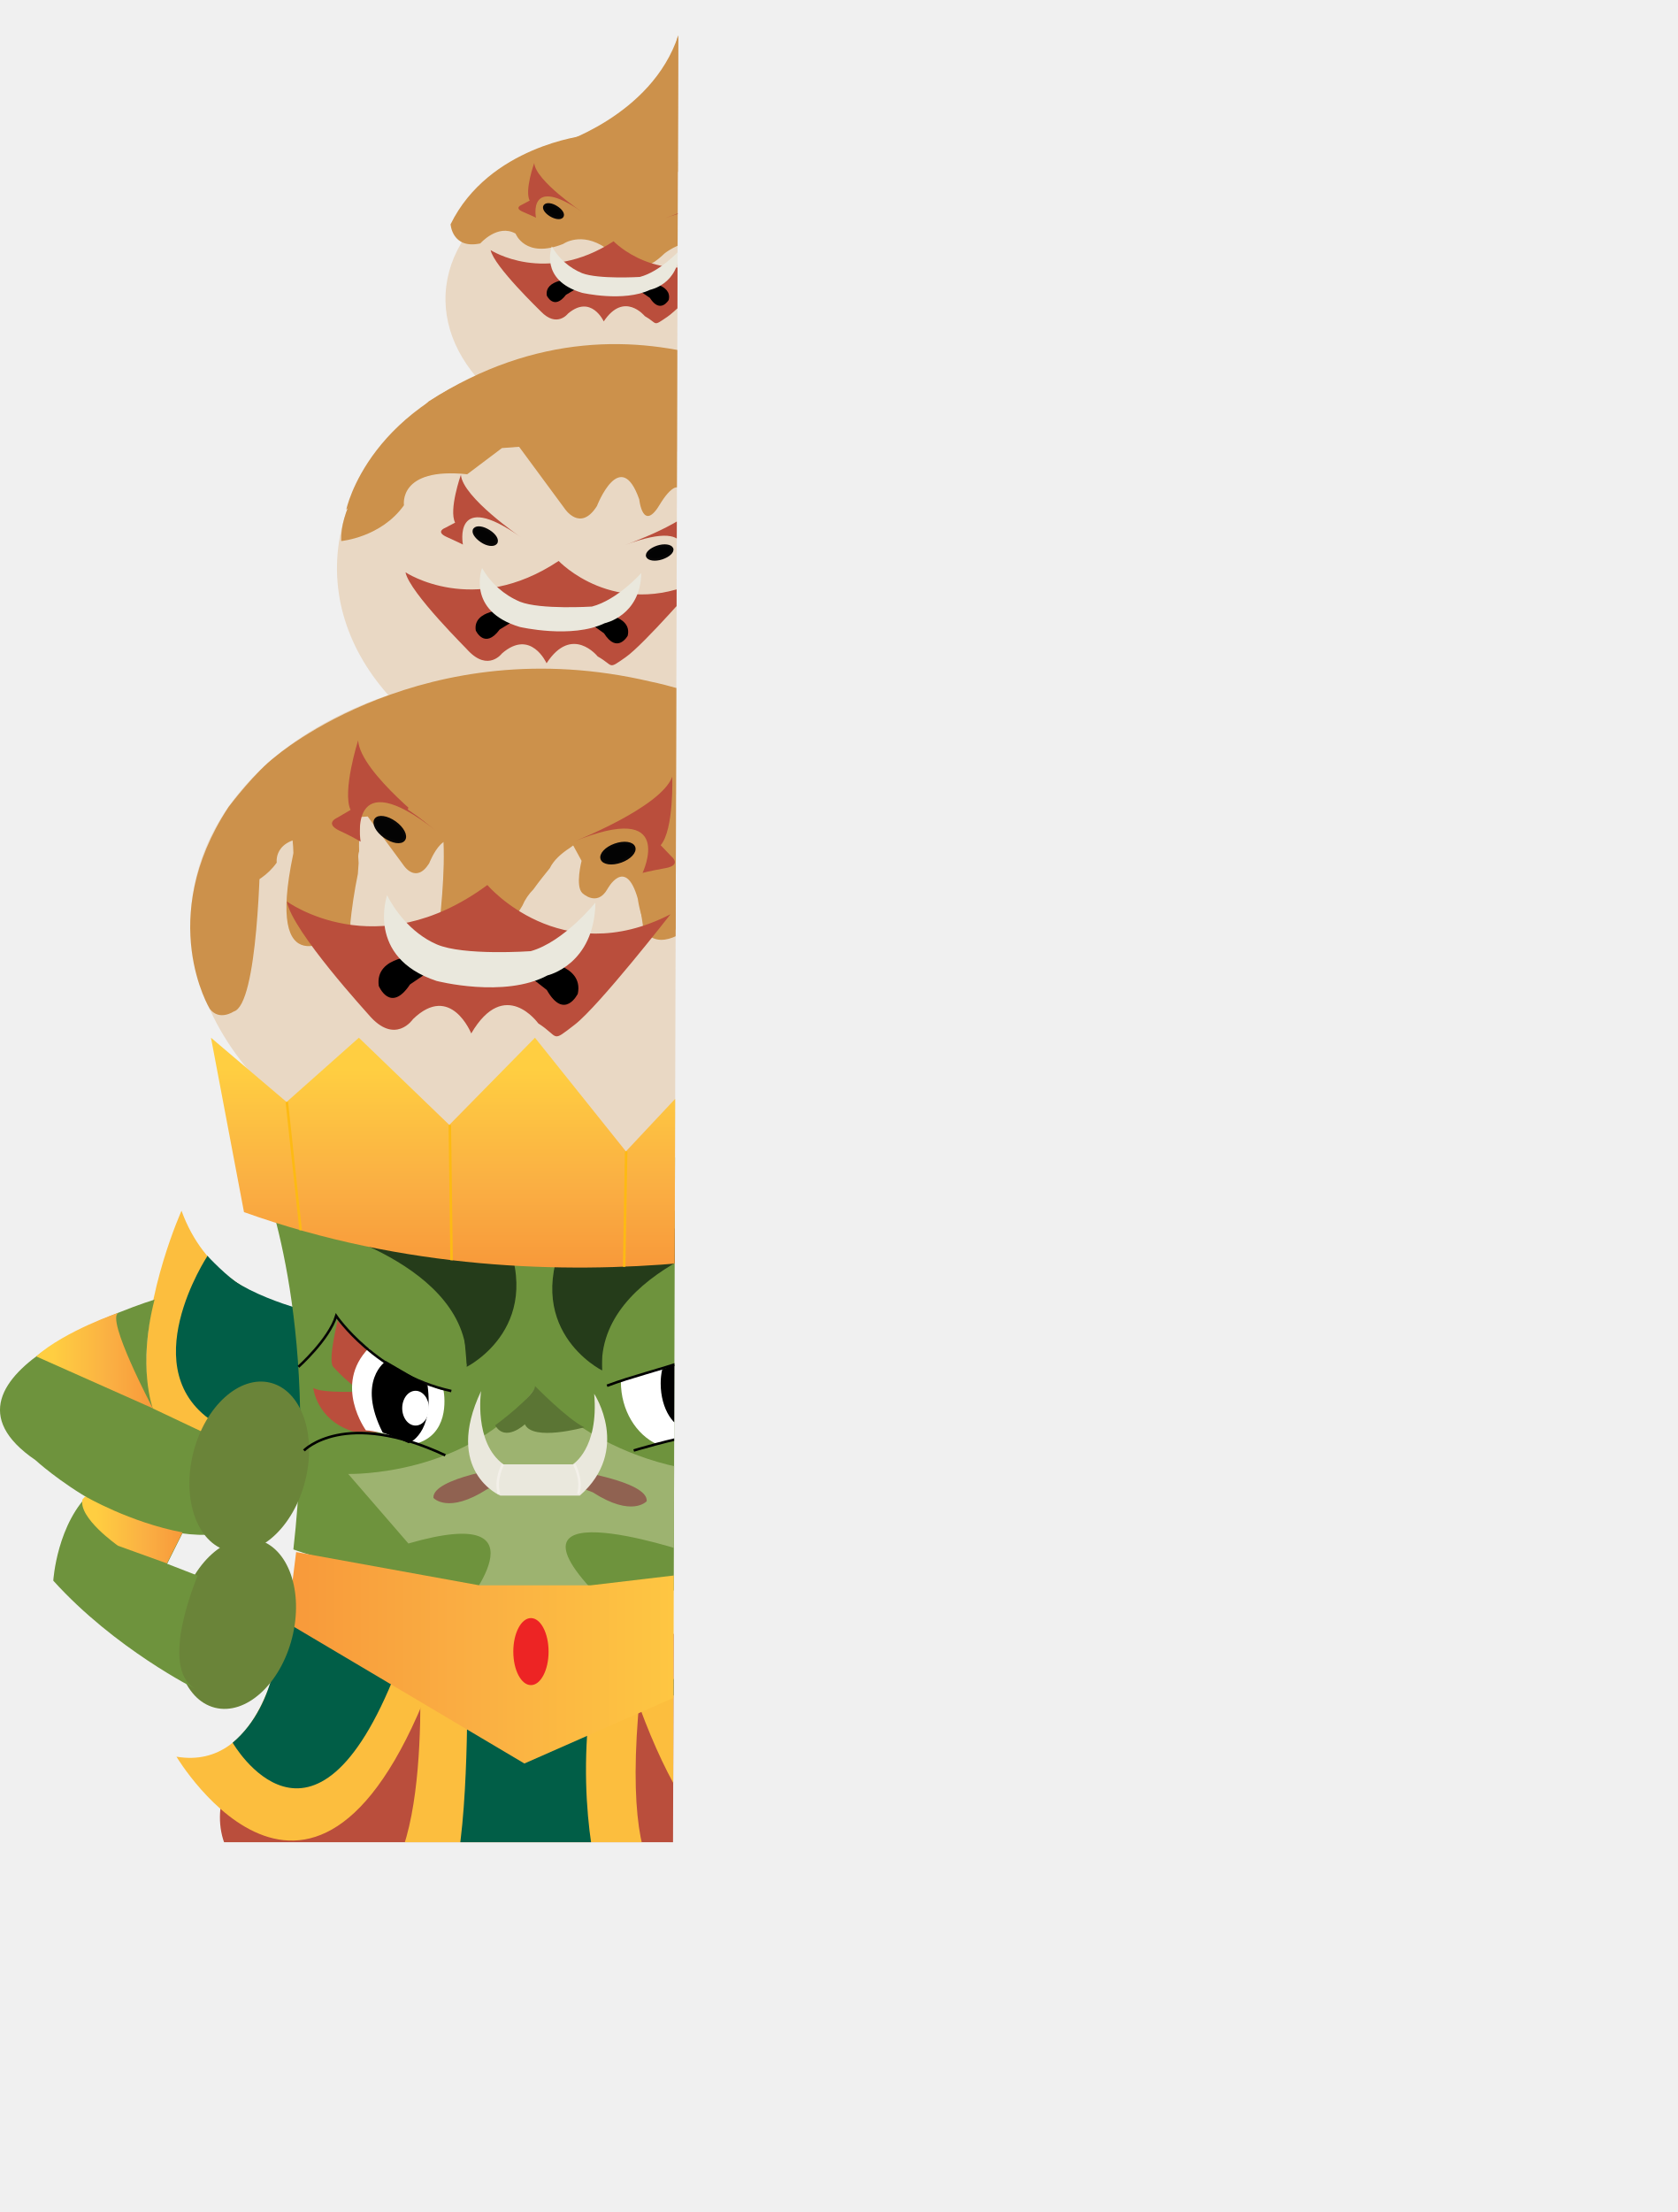
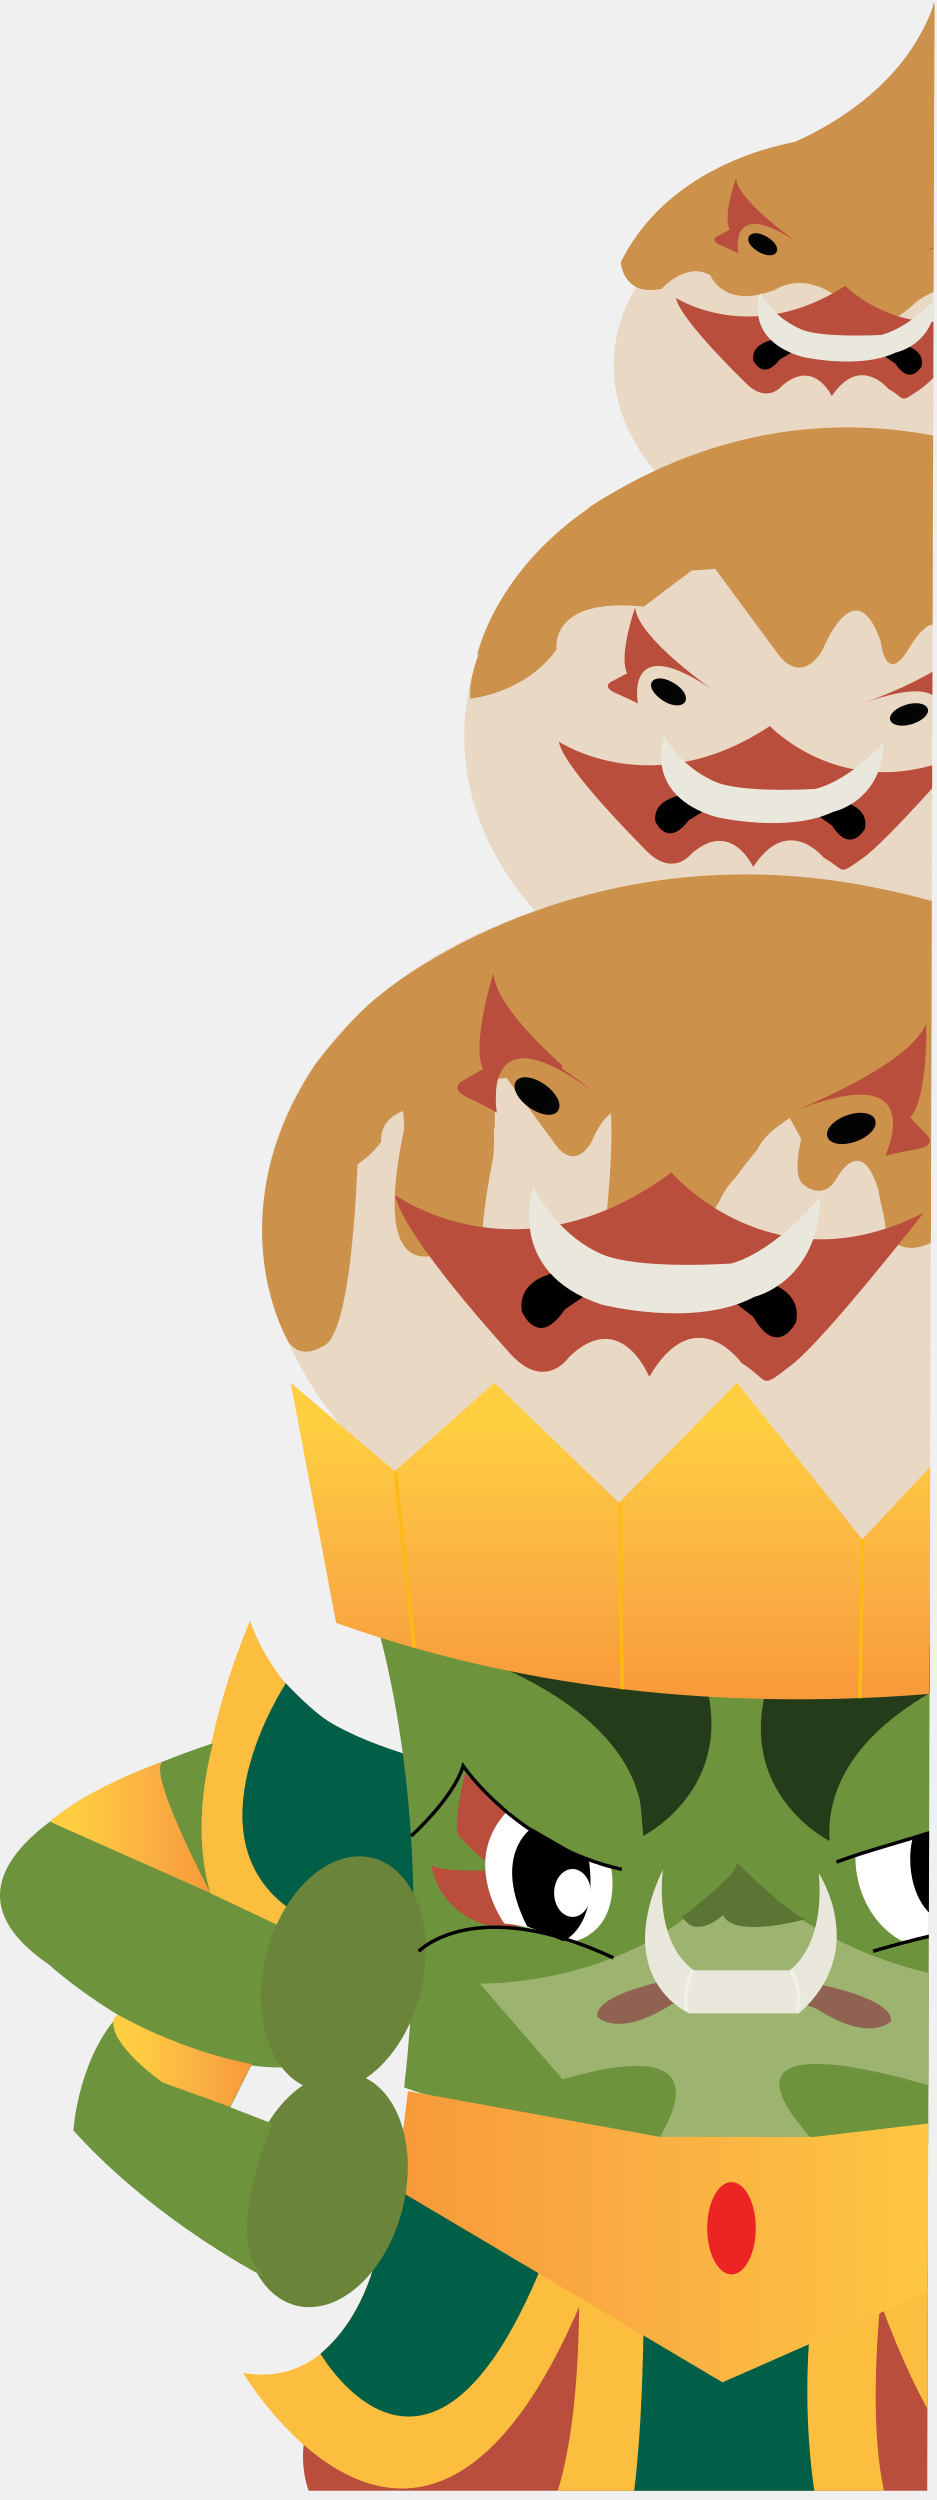
- <svg xmlns="http://www.w3.org/2000/svg" xmlns:xlink="http://www.w3.org/1999/xlink" id="Layer_1" data-name="Layer 1" viewBox="0 0 666.04 877.78">
+ <svg xmlns="http://www.w3.org/2000/svg" xmlns:xlink="http://www.w3.org/1999/xlink" id="Layer_1" data-name="Layer 1" viewBox="0 0 269.73 720.29">
  <defs>
-     <style>.cls-1,.cls-24,.cls-25,.cls-32,.cls-33{fill:none;}.cls-2{clip-path:url(#clip-path);}.cls-3{clip-path:url(#clip-path-2);}.cls-4{fill:#8fa93f;}.cls-5{fill:#61514c;}.cls-6{fill:#503027;}.cls-7{fill:#fcbe3e;}.cls-8{fill:#015e47;}.cls-9{fill:#6e933d;}.cls-10{fill:#ba4e3c;}.cls-11{fill:#a14033;opacity:0.56;}.cls-11,.cls-26{isolation:isolate;}.cls-12{fill:#6c8c3b;}.cls-13{fill:#e9d8c4;}.cls-14{fill:#cc914b;}.cls-15{fill:#030303;stroke:#070606;}.cls-15,.cls-24,.cls-25,.cls-32,.cls-33{stroke-miterlimit:10;}.cls-16{fill:#eae8dd;}.cls-17{fill:#253c1a;}.cls-18{fill:url(#linear-gradient);}.cls-19{fill:#9db370;}.cls-20{fill:url(#linear-gradient-2);}.cls-21{fill:#ed2424;}.cls-22{fill:#6a8439;}.cls-23{fill:#906251;}.cls-24{stroke:#f3f0e9;}.cls-25{stroke:#fdba13;}.cls-26{fill:#5a6b30;opacity:0.31;}.cls-27{fill:url(#linear-gradient-3);}.cls-28{fill:url(#linear-gradient-4);}.cls-29{fill:url(#linear-gradient-5);}.cls-30{fill:url(#linear-gradient-6);}.cls-31{fill:#fff;}.cls-32{stroke:#000;}.cls-33{stroke:#060505;}.cls-34{fill:#5b7534;}</style>
-     <clipPath id="clip-path" transform="translate(-396.79 -146.75)">
-       <polygon class="cls-1" points="666.04 146.75 663.94 877.78 396.79 877.78 396.79 146.75 666.04 146.75" />
+     <style>.cls-1,.cls-20,.cls-21,.cls-25,.cls-26{fill:none;}.cls-2{clip-path:url(#clip-path);}.cls-3{clip-path:url(#clip-path-2);}.cls-4{fill:#fcbe3e;}.cls-5{fill:#015e47;}.cls-6{fill:#6e933d;}.cls-7{fill:#ba4e3c;}.cls-8{fill:#a14033;opacity:0.56;isolation:isolate;}.cls-9{fill:#e9d8c4;}.cls-10{fill:#cc914b;}.cls-11{fill:#030303;stroke:#070606;}.cls-11,.cls-20,.cls-21,.cls-25,.cls-26{stroke-miterlimit:10;}.cls-12{fill:#eae8dd;}.cls-13{fill:#253c1a;}.cls-14{fill:url(#linear-gradient);}.cls-15{fill:#9db370;}.cls-16{fill:url(#linear-gradient-2);}.cls-17{fill:#ed2424;}.cls-18{fill:#6a8439;}.cls-19{fill:#906251;}.cls-20{stroke:#f3f0e9;}.cls-21{stroke:#fdba13;}.cls-22{fill:url(#linear-gradient-3);}.cls-23{fill:url(#linear-gradient-4);}.cls-24{fill:#fff;}.cls-25{stroke:#000;}.cls-26{stroke:#060505;}.cls-27{fill:#5b7534;}</style>
+     <clipPath id="clip-path">
+       <polygon class="cls-1" points="269.25 -13.41 267.15 717.62 0 717.62 0 -13.41 269.25 -13.41" />
    </clipPath>
-     <clipPath id="clip-path-2" transform="translate(-396.79 -146.75)">
-       <polygon class="cls-1" points="329.44 988.65 663.62 988.65 666.04 146.75 329.44 146.75 329.44 988.65" />
+     <clipPath id="clip-path-2">
+       <polygon class="cls-1" points="-67.35 828.49 266.83 828.49 269.25 -13.41 -67.35 -13.41 -67.35 828.49" />
    </clipPath>
-     <linearGradient id="linear-gradient" x1="951.89" y1="508.55" x2="951.89" y2="599.76" gradientTransform="translate(-326.05 50)" gradientUnits="userSpaceOnUse">
+     <linearGradient id="linear-gradient" x1="951.89" y1="355.32" x2="951.89" y2="264.11" gradientTransform="matrix(1, 0, 0, -1, -722.84, 753.71)" gradientUnits="userSpaceOnUse">
      <stop offset="0.14" stop-color="#ffce41" />
      <stop offset="0.64" stop-color="#faaf43" />
      <stop offset="1" stop-color="#f8993a" />
    </linearGradient>
-     <linearGradient id="linear-gradient-2" x1="1045.89" y1="754.6" x2="836.89" y2="754.6" gradientTransform="translate(-722.84 -96.75)" xlink:href="#linear-gradient" />
-     <linearGradient id="linear-gradient-3" x1="737.24" y1="636.6" x2="783.54" y2="636.6" xlink:href="#linear-gradient" />
-     <linearGradient id="linear-gradient-4" x1="1121.19" y1="743.75" x2="1169.79" y2="743.75" xlink:href="#linear-gradient" />
-     <linearGradient id="linear-gradient-5" x1="755.45" y1="703.85" x2="795.25" y2="703.85" xlink:href="#linear-gradient" />
-     <linearGradient id="linear-gradient-6" x1="1123.73" y1="681.2" x2="1170.91" y2="681.2" xlink:href="#linear-gradient" />
+     <linearGradient id="linear-gradient-2" x1="1045.89" y1="109.27" x2="836.89" y2="109.27" xlink:href="#linear-gradient" />
+     <linearGradient id="linear-gradient-3" x1="737.24" y1="227.22" x2="783.54" y2="227.22" xlink:href="#linear-gradient" />
+     <linearGradient id="linear-gradient-4" x1="755.45" y1="160.02" x2="795.25" y2="160.02" xlink:href="#linear-gradient" />
  </defs>
  <g class="cls-2">
    <g class="cls-3">
-       <path class="cls-4" d="M564.94,889.05l-16.2,44.6s-14.2,8.1-27,0v-50Z" transform="translate(-396.79 -146.75)" />
-       <path class="cls-5" d="M521.64,934s-39.2,2-49.3-7.1,2.4,20.7,2.4,20.7h56.4Z" transform="translate(-396.79 -146.75)" />
-       <path class="cls-6" d="M519.64,943.45s-39.9,13.2-58.1-40.5c0,0-3.4,48.6,12.8,65.2h71.6s9.8-22.6,2.7-32.6Z" transform="translate(-396.79 -146.75)" />
-       <path class="cls-7" d="M548.64,934.35v6.4s-7.4,14.2-29.1,1.7l1.4-10.5,27.7,1.7" transform="translate(-396.79 -146.75)" />
-       <path class="cls-4" d="M654.54,889.05l16.2,44.6s14.2,8.1,27,0v-50Z" transform="translate(-396.79 -146.75)" />
-       <path class="cls-5" d="M697.74,934s39.2,2,49.3-7.1-2.4,20.7-2.4,20.7h-56.4Z" transform="translate(-396.79 -146.75)" />
-       <path class="cls-6" d="M699.84,943.45s39.9,13.2,58.1-40.5c0,0,3.4,48.6-12.8,65.2h-71.7s-9.8-22.6-2.7-32.6Z" transform="translate(-396.79 -146.75)" />
-       <path class="cls-7" d="M670.74,934.35v6.4s7.4,14.2,29.1,1.7l-1.4-10.5-27.7,1.7" transform="translate(-396.79 -146.75)" />
-       <path class="cls-7" d="M549.84,669s-63.3,7.2-81-41.8c0,0-58.1,129.3,62,109.1Z" transform="translate(-396.79 -146.75)" />
-       <path class="cls-7" d="M719,670.25s61.4,15.7,106.4-51.6c0,0,9.1,114.9-53.2,132.6l-75.4-22.2Z" transform="translate(-396.79 -146.75)" />
-       <path class="cls-8" d="M724.74,671.25s44.8,6,80.9-29.1c0,0,16.4,87.8-93.2,70.5Z" transform="translate(-396.79 -146.75)" />
-       <path class="cls-8" d="M519.44,667.15s-31.4-7.4-40.3-22c0,0-30.3,45.8,3.4,66.5h40.1Z" transform="translate(-396.79 -146.75)" />
-       <path class="cls-8" d="M479.14,645.15s7.9,8.5,13.4,11.7l-3.2,2-10.3-6.1v-7.6Z" transform="translate(-396.79 -146.75)" />
-       <path class="cls-9" d="M458.14,662.45s-96.7,30-47.3,63.7c0,0,37.6,34.6,75.4,29.1l2.9-34.6-31.7-15C457.44,705.55,451.24,689.15,458.14,662.45Z" transform="translate(-396.79 -146.75)" />
-       <path class="cls-10" d="M502.34,830.15s-46.3,45.8,8.6,71.5c0,0,32.2,23.9,77.9-2.2l31.7,2.6s41,28.7,95.9-.9c0,0,30.5-13.1,8.7-41.8l-37.9-63.1-149.8-7.4Z" transform="translate(-396.79 -146.75)" />
-       <path class="cls-11" d="M729.24,865.85s-202.6,42.9-242.5,14.5c0,0,19.3,39.3,84.7,31.2,0,0,52.4-7.6,76,1.1,0,0,37.4,11.4,78.7-18.2C726,894.45,739.54,883.15,729.24,865.85Z" transform="translate(-396.79 -146.75)" />
-       <path class="cls-7" d="M711.94,812.85s6.7,49.9,41,44.1c0,0-57.6,96.6-104.6-39.3l63.6-21.3Z" transform="translate(-396.79 -146.75)" />
-       <path class="cls-7" d="M507.84,799.75s-6.7,49.9-41,44.1c0,0,57.6,96.6,104.6-39.3l-63.6-21.3Z" transform="translate(-396.79 -146.75)" />
-       <path class="cls-8" d="M507.44,794s.3,28.6-18.3,44.3c0,0,32,55.8,65-28.5l-46.3-23.9Z" transform="translate(-396.79 -146.75)" />
-       <path class="cls-8" d="M703.64,794.35s12.4,44.8,25.6,55.9c0,0-35.7,59.7-67.1-36.3Z" transform="translate(-396.79 -146.75)" />
-       <path class="cls-7" d="M671.94,897.75s-32.3,15.2-20.1-88L563,798.45s7,101-24.4,99.3c0,0,11.3,42.7,61.8,12.6.1,0,42.4,31.8,71.5-12.6" transform="translate(-396.79 -146.75)" />
-       <path class="cls-8" d="M582.24,822.45s.4,66.6-8.7,77.5c0,0,20.5-.9,29.6-16.1,0,0,13.1,18.3,33.1,16.1,0,0-10.9-31.3-5.2-77.5Z" transform="translate(-396.79 -146.75)" />
-       <path class="cls-12" d="M820.94,685s49.3,94.7,20.8,93.4c0,0-83.6-5.6-89.8-15l5.9-43.1,39.8,15.2S813.74,719.55,820.94,685Z" transform="translate(-396.79 -146.75)" />
-       <path class="cls-9" d="M500.84,614s22.9,55.5,12.4,147.6c0,0,86.9,32.7,201.8,9.1,0,0,13.7-99.2,22.9-140.3.2-1,.4-1.9.6-2.8C747.74,588.45,500.84,614,500.84,614Z" transform="translate(-396.79 -146.75)" />
-       <ellipse class="cls-1" cx="623.59" cy="526.06" rx="106.23" ry="146.18" transform="translate(-329.74 975.86) rotate(-87.14)" />
-       <path class="cls-13" d="M736.14,275.85c-3.9,31.8-43.4,54.1-88.2,49.8s-78-33.6-74-65.4,43.4-54.1,88.2-49.8S740,244.05,736.14,275.85Z" transform="translate(-396.79 -146.75)" />
-       <ellipse class="cls-13" cx="623.55" cy="521.12" rx="107.6" ry="151.5" transform="translate(-358.55 938.09) rotate(-83.81)" />
-       <path class="cls-13" d="M762.64,386.65c-5.8,48.5-63.3,81.6-127.2,75.4s-110.2-49.5-104.4-98,61.6-83.8,125.5-77.5S768.44,338.15,762.64,386.65Z" transform="translate(-396.79 -146.75)" />
-       <path class="cls-14" d="M532.24,361.45s15.8-1.4,24.9-14.2c0,0-2.4-15.2,25.1-12.3l13.8-10.4,6.8-.5,18,24.4s6.2,9.7,12.9-.9c0,0,9.3-24,16.8-2.6,0,0,1.4,13.6,8.4,1.6,0,0,8.8-15,9.3.9,0,0-6.5,26.9,14.7-.7l14.6-10.7,8.2,1.8,4.5,8.4s-3.3,12.6.4,16.2c0,0,7.3,7.1,12.5-2,0,0,9.1-17.1,15.2,4.7,0,0,5.1,38.1,23.4,9.4,0,0,3.9-31.3-33.1-61.1,0,0-76.2-62.6-161.7-7.4C567,306.05,531.24,338.25,532.24,361.45Z" transform="translate(-396.79 -146.75)" />
-       <path class="cls-14" d="M486.94,500.35s12.5-1.1,19.7-11.3c0,0-1.9-12.1,19.8-9.7l10.9-8.2,5.4-.4,14.2,19.3s4.9,7.7,10.2-.7c0,0,7.4-19,13.3-2,0,0,1.1,10.8,6.7,1.3,0,0,7-11.9,7.3.7,0,0-5.1,21.3,11.6-.5l11.5-8.5,6.5,1.4,3.6,6.6s-2.6,10,.3,12.8c0,0,5.8,5.6,9.9-1.5,0,0,7.2-13.5,12.1,3.7,0,0,4,30.1,18.5,7.5,0,0,3.1-24.8-26.2-48.4,0,0-60.3-49.5-127.9-5.9C514.44,456.55,486,482.05,486.94,500.35Z" transform="translate(-396.79 -146.75)" />
-       <path class="cls-14" d="M534.24,349s8.8-43.2,69.8-58.9l-40.2,29.7Z" transform="translate(-396.79 -146.75)" />
-       <path class="cls-10" d="M603.44,359.85s-23-15.7-23.7-24.7c0,0-4.9,13.9-2.3,19l-4,2.1s-4,1.5.7,3.6,6.4,3,6.4,3S576.24,340.65,603.44,359.85Z" transform="translate(-396.79 -146.75)" />
-       <path class="cls-14" d="M575.64,235.75s.6,10,11.8,7.6c0,0,6.9-7.9,14-3.9,0,0,3.8,10.1,18.9,4.1,0,0,7.1-5.1,16.9,1.6,0,0,8.2,16.9,23.3,2.2,0,0,14.7-12,21,3.8s8.8,15.5,23.4,3.1c0,0,9.3-12,18.8.8,0,0,2.1,13.5,10.1,9.4,0,0,8.4-39.5-46.8-59.3h0s-20.6-31.6-21.2-44.4c0,0-1.9,21.3-36.9,39.8h0S590.84,204.75,575.64,235.75Z" transform="translate(-396.79 -146.75)" />
-       <path class="cls-14" d="M617.54,204.25s37.9-11.2,48.5-43.5c0,0,11.4,36.6,40.9,54.5S617.54,204.25,617.54,204.25Z" transform="translate(-396.79 -146.75)" />
-       <path class="cls-10" d="M557.74,373.85s27,18,60.8-4.5c0,0,22.1,23.5,55.6,8,0,0-21.7,25.1-29,30.2s-4.5,3.4-11.1-.3c0,0-10.2-12.8-20.3,2.7,0,0-6.2-13.9-17.7-3.9,0,0-5.4,7.3-13.4-1.1C582.64,404.75,559.44,382.05,557.74,373.85Z" transform="translate(-396.79 -146.75)" />
-       <path class="cls-15" d="M590.94,357.55c2.4,1.5,3.6,3.6,2.7,4.7s-3.5.8-5.8-.8-3.6-3.6-2.7-4.7S588.54,356,590.94,357.55Z" transform="translate(-396.79 -146.75)" />
-       <path class="cls-10" d="M644.94,363s26.7-9.4,30.1-17.8c0,0,.5,14.5-3.5,18.7l3.2,3s3.4,2.4-1.8,3.3-7,1.3-7,1.3S676.74,351.25,644.94,363Z" transform="translate(-396.79 -146.75)" />
-       <path class="cls-15" d="M657.74,363.75c-2.7.9-4.5,2.6-4,3.8s3.1,1.6,5.8.7,4.5-2.6,4-3.8S660.44,362.85,657.74,363.75Z" transform="translate(-396.79 -146.75)" />
-       <path d="M598.14,388.65s-13.8-.1-12.5,8.3c0,0,3.5,7.7,9.5-.4l6.7-4.1Z" transform="translate(-396.79 -146.75)" />
-       <path d="M634.14,390.05s13.8.7,11.8,9c0,0-4.1,7.4-9.4-1l-6.3-4.5Z" transform="translate(-396.79 -146.75)" />
-       <path class="cls-14" d="M754.44,474.25c-.1-.1-.2-.2-.2-.3-37.5-44.9-99.1-56.7-99.1-56.7-90-21.2-149.1,29.8-149.1,29.8-7.8,5.9-17.5,18.6-18.5,19.9-.1.1-.1.2-.2.3-28.9,44.3-7.3,79.8-7.3,79.8,3.8,5,9.5,1.1,9.5,1.1,9.7-2.6,10.6-60.7,10.7-68.9a3.74,3.74,0,0,1,.5-1.8c11.5-20.5,12.4,3.9,12.5,7.5a2.77,2.77,0,0,1-.1.9c-11,52.5,15.3,34.2,21.7,29.1a3.55,3.55,0,0,0,1.1-1.6,61,61,0,0,1-1.1-28.8,5.48,5.48,0,0,1,4.9-4.7,5,5,0,0,1-.5-1.3c-.6-2.8-.6-5.5.9-8a13.77,13.77,0,0,1,2.2-2.6c1.3-2,3.4-3.3,6.7-3.3a13.23,13.23,0,0,1,9,3.6c22.8-23.4,12.8,47.4,12.3,52.7a3.75,3.75,0,0,0,.1,1.1c2.8,13.2,14.2,13.5,19.7,12.9a3.73,3.73,0,0,0,3.3-3.4c1.2-8.4,5.6-17.3,10.7-25.4a20.75,20.75,0,0,1,4.4-6.5c2.2-3.1,4.5-5.9,6.5-8.4h0c1.5-3.1,4.5-5.8,7.9-8a28.87,28.87,0,0,1,7.8-4.4c1-.5,1.9-.9,2.7-1.3,5.5-2.5,12.9-5.3,18.4-1.4,4.8,3.4,3.8,8.6,1,12.8a6.6,6.6,0,0,1-.6,2.7c-3.3,7.2-1.1,16,0,24,6.2,9.3,17.5.1,20.8-2.9a4.45,4.45,0,0,0,1.2-2.1c6.7-33.9,19-42.1,22.9-43.9a3.13,3.13,0,0,1,2.5-.2c9.8,2.8,10.2,27.1,10.2,32.2a3.92,3.92,0,0,0,.4,1.8c5,9.6,13.3,6.2,17.5,3.5a3.92,3.92,0,0,0,1.7-4.1c-1.2-5.6,4.4-14.4,4.4-14.4,6.6-6.1,13,26.6,14.2,33.6a4.77,4.77,0,0,0,1.2,2.2c17.1,15.3,23.1-1.6,24-4.8a3,3,0,0,0,.2-1C773.94,503.05,756,476.55,754.44,474.25Z" transform="translate(-396.79 -146.75)" />
-       <path class="cls-14" d="M535.74,514.05a200.09,200.09,0,0,1,3.1-20.5c.1-1.5.2-2.9.3-4.3,0-.6-.1-1.2-.1-1.8a6.66,6.66,0,0,1,.3-2.9,65.27,65.27,0,0,1,.3-8.8c-.1-2.3-.3-4.6.5-6.9a6.62,6.62,0,0,1,3.2-3.9l-8.3-1.3-7.5,50.6,6.8,4.4C534.84,517.15,535.34,515.65,535.74,514.05Z" transform="translate(-396.79 -146.75)" />
-       <path class="cls-16" d="M588.14,372.15s-6.5,17,15,23.4c0,0,20.6,4.8,33.7-1.5,0,0,14.2-2.9,14.5-19.9,0,0-9.5,10.7-19.6,13.3,0,0-20.4,1.3-28.5-1.9A31.31,31.31,0,0,1,588.14,372.15Z" transform="translate(-396.79 -146.75)" />
-       <path class="cls-10" d="M627.84,230.85s-18.4-12.3-19-19.4c0,0-3.9,10.9-1.8,14.9l-3.2,1.7s-3.2,1.2.6,2.8,5.1,2.3,5.1,2.3S606,215.75,627.84,230.85Z" transform="translate(-396.79 -146.75)" />
-       <path class="cls-10" d="M591.54,246s21.7,14.1,48.8-3.5c0,0,17.7,18.5,44.6,6.3,0,0-17.4,19.7-23.3,23.7s-3.6,2.7-8.9-.3c0,0-8.2-10.1-16.3,2.1,0,0-5-10.9-14.2-3.1,0,0-4.4,5.8-10.8-.9C611.44,270.25,592.84,252.45,591.54,246Z" transform="translate(-396.79 -146.75)" />
-       <path class="cls-15" d="M617.74,229c1.9,1.2,2.9,2.8,2.2,3.7s-2.8.6-4.7-.6-2.9-2.8-2.2-3.7S615.84,227.75,617.74,229Z" transform="translate(-396.79 -146.75)" />
-       <path class="cls-10" d="M661,233.25s21.4-7.4,24.1-14c0,0,.4,11.4-2.8,14.7l2.6,2.4s2.7,1.9-1.4,2.6-5.6,1-5.6,1S686.54,224.05,661,233.25Z" transform="translate(-396.79 -146.75)" />
-       <path class="cls-15" d="M671.24,233.85c-2.2.7-3.6,2-3.2,3s2.5,1.2,4.6.5,3.6-2,3.2-3S673.44,233.15,671.24,233.85Z" transform="translate(-396.79 -146.75)" />
-       <path d="M623.84,257.55s-11-.1-10,6.5c0,0,2.8,6,7.6-.3l5.4-3.2Z" transform="translate(-396.79 -146.75)" />
-       <path d="M652.74,258.65s11,.6,9.5,7.1c0,0-3.3,5.8-7.5-.8l-5.1-3.5Z" transform="translate(-396.79 -146.75)" />
-       <path class="cls-16" d="M615.84,244.55s-5.2,13.3,12,18.4c0,0,16.5,3.8,27-1.2,0,0,11.4-2.2,11.6-15.6,0,0-7.6,8.4-15.7,10.5,0,0-16.4,1-22.9-1.5A24.66,24.66,0,0,1,615.84,244.55Z" transform="translate(-396.79 -146.75)" />
-       <path class="cls-10" d="M569.94,476.45s-30.1-22.8-31-35.9c0,0-6.4,20.2-3,27.6l-5.3,3.1s-5.3,2.2,1,5.2a85.49,85.49,0,0,1,8.3,4.3S534.34,448.55,569.94,476.45Z" transform="translate(-396.79 -146.75)" />
-       <path class="cls-10" d="M510.64,504.45s35.4,26.1,79.6-6.5c0,0,28.9,34.1,72.7,11.6,0,0-28.4,36.4-38,43.8s-5.9,5-14.5-.5c0,0-13.3-18.7-26.6,4,0,0-8.1-20.2-23.1-5.7,0,0-7.1,10.6-17.6-1.7C543.24,549.45,512.84,516.45,510.64,504.45Z" transform="translate(-396.79 -146.75)" />
-       <ellipse class="cls-15" cx="551.51" cy="475.94" rx="3.5" ry="6.9" transform="translate(-552.86 502.42) rotate(-54.55)" />
-       <path class="cls-10" d="M624.24,480.85s34.9-13.6,39.4-25.9c0,0,.7,21-4.6,27.2l4.2,4.4s4.4,3.5-2.3,4.7-9.1,1.9-9.1,1.9S665.74,463.85,624.24,480.85Z" transform="translate(-396.79 -146.75)" />
-       <ellipse class="cls-15" cx="642.06" cy="485.29" rx="6.8" ry="3.5" transform="translate(-522.5 97.15) rotate(-19.63)" />
-       <path d="M563.44,526s-18-.2-16.3,12c0,0,4.6,11.1,12.4-.6l8.7-5.9Z" transform="translate(-396.79 -146.75)" />
-       <path d="M610.64,528s18,1.1,15.5,13.1c0,0-5.3,10.8-12.3-1.5l-8.3-6.5Z" transform="translate(-396.79 -146.75)" />
-       <path class="cls-16" d="M550.44,502s-8.6,24.6,19.6,34c0,0,26.9,7,44.1-2.2,0,0,18.6-4.2,19-28.9,0,0-12.5,15.6-25.7,19.3,0,0-26.7,1.9-37.3-2.7S553,507.15,550.44,502Z" transform="translate(-396.79 -146.75)" />
-       <path class="cls-14" d="M558.64,468s14.1,9.5,14.3,11.9v-16.5l-11.1-4.9Z" transform="translate(-396.79 -146.75)" />
-       <path class="cls-17" d="M519.14,632.85s65.1,15.2,62.9,56.3c0,0,33.4-16.6,13.3-56.3h-76.2Z" transform="translate(-396.79 -146.75)" />
-       <path class="cls-17" d="M698.64,634.25s-65.1,15.2-62.9,56.3c0,0-33.4-16.6-13.3-56.3Z" transform="translate(-396.79 -146.75)" />
-       <path class="cls-17" d="M578.44,647.05s21.2,21.1,3.6,41" transform="translate(-396.79 -146.75)" />
-       <path class="cls-17" d="M635.24,649.65s-19.3,18.1.5,40.9" transform="translate(-396.79 -146.75)" />
-       <path class="cls-18" d="M493.64,627.75l-13.1-69.2,30,25.5,28.7-25.5,35.9,34.6,34-34.6,36.1,45.1,42.3-45.1,26.1,34.6,57.5-34.6-24.2,75.1C747,633.65,621.64,673.55,493.64,627.75Z" transform="translate(-396.79 -146.75)" />
-       <path class="cls-19" d="M535,731.65s48.1,1.3,74.2-34c0,0,29.1,35.3,86.2,34l-26.1,30.9s-84.5-28.3-29.2,23.3h-60.3s37.2-43.4-20.9-26.6Z" transform="translate(-396.79 -146.75)" />
-       <polyline class="cls-20" points="117.55 615.9 114.05 644 208.15 699.8 323.05 649.2 318.25 619.2 234.45 629.1 190.25 629.1 117.55 615.9" />
-       <ellipse class="cls-21" cx="210.75" cy="655.4" rx="7" ry="13.3" />
-       <ellipse class="cls-22" cx="490.53" cy="791.06" rx="34.4" ry="22.9" transform="translate(-793.62 925.34) rotate(-75.77)" />
-       <path class="cls-12" d="M764.74,778.35s23.5,23.2,30.5,28l-43.2-7-4.3,43.1s124.7,28.5,106.7-17.6c0,0-22.2-54.2-29.2-62.3l-73.2,3.7Z" transform="translate(-396.79 -146.75)" />
-       <path class="cls-22" d="M767.74,822.65s2.2-31-23.3-38.2l-15-9.1s-6.2-13.4-12.1,0c0,0-3.6,10.8,2.6,13.7,0,0-20.6,6.2-10.4,33.6,0,0,10.4,34.9,42.4,26.1C751.94,848.75,765.94,847.45,767.74,822.65Z" transform="translate(-396.79 -146.75)" />
-       <path class="cls-23" d="M599.34,728.75s-31.1,4.4-30.5,12.4c0,0,5.7,6.6,21.4-3.5l16.2-6.3Z" transform="translate(-396.79 -146.75)" />
-       <path class="cls-23" d="M623,730.05s31.1,4.4,30.5,12.4c0,0-5.7,6.6-21.4-3.5l-16.2-6.3Z" transform="translate(-396.79 -146.75)" />
-       <path class="cls-16" d="M587.74,698.75s-3,20.5,8.9,29.1h27.5s10.4-6.2,8.5-28c0,0,14.8,22.3-5.7,40.4h-31.5C595.24,740.25,572.74,730.55,587.74,698.75Z" transform="translate(-396.79 -146.75)" />
-       <path class="cls-24" d="M596.44,727.85s-3.3,5.9-1.6,11.7" transform="translate(-396.79 -146.75)" />
-       <path class="cls-24" d="M624.74,727.85s3.3,5.9,1.6,11.7" transform="translate(-396.79 -146.75)" />
-       <ellipse class="cls-22" cx="495.71" cy="728.81" rx="34.4" ry="22.9" transform="translate(-729.37 883.41) rotate(-75.77)" />
-       <g id="Layer_11" data-name="Layer 11">
-         <path class="cls-22" d="M769,748.25s2.2-31-23.3-38.2l-15-9.1s-6.2-13.4-12.1,0c0,0-3.6,10.8,2.6,13.7,0,0-20.6,6.2-10.4,33.6,0,0,10.4,34.9,42.4,26.1C753.24,774.45,767.24,773.05,769,748.25Z" transform="translate(-396.79 -146.75)" />
-       </g>
-       <line class="cls-25" x1="113.85" y1="437.3" x2="119.35" y2="488.2" />
-       <line class="cls-25" x1="178.55" y1="446.4" x2="179.25" y2="500.1" />
-       <line class="cls-25" x1="248.55" y1="456.9" x2="247.75" y2="502.7" />
-       <line class="cls-25" x1="316.95" y1="446.4" x2="309.75" y2="496.1" />
-       <path class="cls-26" d="M810.34,716.85a5.94,5.94,0,0,1-.4.8v.2c-.2.5-.4,1-.7,1.6a21.14,21.14,0,0,1-1.1,2.1c-.8,1.5-1.7,2.9-2.6,4.3a86.81,86.81,0,0,1-7.4,9.8c-.1.1-.2.3-.4.4l25.1,8.5A54.47,54.47,0,0,0,810.34,716.85Z" transform="translate(-396.79 -146.75)" />
-       <path class="cls-27" d="M411.14,685l46.3,20.6s-18.9-35.8-13.6-37.9C443.84,667.65,422.84,674.75,411.14,685Z" transform="translate(-396.79 -146.75)" />
-       <g id="Layer_51" data-name="Layer 51">
-         <path class="cls-28" d="M817.24,809.75s16.5-10.5,26.5-10l-10-22s-34,10.8-38.6,28.6Z" transform="translate(-396.79 -146.75)" />
-       </g>
-       <path class="cls-9" d="M474.44,817s-32-15.9-56.5-43c0,0,1.4-23,15.4-35.6,0,0,28.7,15.4,37.3,13.9l-7.5,15,12.1,4.7C475.34,772,459.34,808.65,474.44,817Z" transform="translate(-396.79 -146.75)" />
-       <path class="cls-29" d="M443.64,760.15s-15.9-11.1-14.1-18.4l1.1-1.2s17.6,10.3,38.6,14.3l-6.2,12.3Z" transform="translate(-396.79 -146.75)" />
-       <path class="cls-30" d="M836.34,718c-20.5,9.6-25.2,22.3-25.2,22.3l11.7,4.2c12.2-6.2,22-4.2,22-4.2C843.64,731.55,836.34,718,836.34,718Z" transform="translate(-396.79 -146.75)" />
-       <path class="cls-10" d="M696,670.15s3.7,15.1,1.8,17.9c0,0-7.4,8.6-11.4,9.6,0,0,15.6.9,18.6-1.3,0,0-1.1,12.2-14.6,16.6l-8.9.3s8.3-28.1,2.8-33.3C684.44,679.85,696.84,673.85,696,670.15Z" transform="translate(-396.79 -146.75)" />
-       <path class="cls-31" d="M658.34,719.65c3.9-1.2,7.8-1.9,11.8-2.8,3.6-.8,7.5-.8,11-1.8a28.82,28.82,0,0,0,7.7-20,29.54,29.54,0,0,0-3.9-14.9c-4.4,3.3-10.1,5.1-15.1,7-8.5,3.2-17.9,4.1-26.3,7.5-.1,0-.2.1-.3.1v.3c0,11.3,6,21,14.5,24.9A.6.6,0,0,1,658.34,719.65Z" transform="translate(-396.79 -146.75)" />
-       <path d="M659.64,690.15a25.3,25.3,0,0,0-.6,5.6c0,10.1,5.2,18.3,11.7,18.3s11.7-8.2,11.7-18.3a24.48,24.48,0,0,0-3-12.2C672.84,685.55,666.14,687.75,659.64,690.15Z" transform="translate(-396.79 -146.75)" />
-       <ellipse class="cls-31" cx="677.18" cy="698.53" rx="6.9" ry="5.3" transform="translate(-466.83 1174.8) rotate(-85.71)" />
-       <path class="cls-32" d="M648.34,722.35s53.9-16.6,72.9-7.7" transform="translate(-396.79 -146.75)" />
-       <path class="cls-32" d="M696.44,670.25c3.2,11.9,11.9,23.6,24.4,26.4" transform="translate(-396.79 -146.75)" />
-       <path class="cls-32" d="M637.74,696.65c19.9-7.5,43.4-10.1,58.7-26.3" transform="translate(-396.79 -146.75)" />
+       <path class="cls-4" d="M153.05,508.84s-63.3,7.2-81-41.8c0,0-58.1,129.3,62,109.1Z" />
+       <path class="cls-5" d="M122.65,507s-31.4-7.4-40.3-22c0,0-30.3,45.8,3.4,66.5h40.1Z" />
+       <path class="cls-5" d="M82.35,485s7.9,8.5,13.4,11.7l-3.2,2-10.3-6.1V485Z" />
+       <path class="cls-6" d="M61.35,502.29s-96.7,30-47.3,63.7c0,0,37.6,34.6,75.4,29.1l2.9-34.6-31.7-15C60.65,545.39,54.45,529,61.35,502.29Z" />
+       <path class="cls-7" d="M105.55,670s-46.3,45.8,8.6,71.5c0,0,32.2,23.9,77.9-2.2l31.7,2.6s41,28.7,95.9-.9c0,0,30.5-13.1,8.7-41.8l-37.9-63.1-149.8-7.4Z" />
+       <path class="cls-8" d="M332.45,705.69s-202.6,42.9-242.5,14.5c0,0,19.3,39.3,84.7,31.2,0,0,52.4-7.6,76,1.1,0,0,37.4,11.4,78.7-18.2C329.21,734.29,342.75,723,332.45,705.69Z" />
+       <path class="cls-4" d="M315.15,652.69s6.7,49.9,41,44.1c0,0-57.6,96.6-104.6-39.3l63.6-21.3Z" />
+       <path class="cls-4" d="M111.05,639.59s-6.7,49.9-41,44.1c0,0,57.6,96.6,104.6-39.3l-63.6-21.3Z" />
+       <path class="cls-5" d="M110.65,633.84s.3,28.6-18.3,44.3c0,0,32,55.8,65-28.5l-46.3-23.9Z" />
+       <path class="cls-5" d="M306.85,634.19s12.4,44.8,25.6,55.9c0,0-35.7,59.7-67.1-36.3Z" />
+       <path class="cls-4" d="M275.15,737.59s-32.3,15.2-20.1-88l-88.84-11.3s7,101-24.4,99.3c0,0,11.3,42.7,61.8,12.6.1,0,42.4,31.8,71.5-12.6" />
+       <path class="cls-5" d="M185.45,662.29s.4,66.6-8.7,77.5c0,0,20.5-.9,29.6-16.1,0,0,13.1,18.3,33.1,16.1,0,0-10.9-31.3-5.2-77.5Z" />
+       <path class="cls-6" d="M104.05,453.84s22.9,55.5,12.4,147.6c0,0,86.9,32.7,201.8,9.1,0,0,13.7-99.2,22.9-140.3.2-1,.4-1.9.6-2.8C351,428.29,104.05,453.84,104.05,453.84Z" />
+       <ellipse class="cls-1" cx="226.78" cy="365.89" rx="106.23" ry="146.18" transform="translate(-149.97 574.13) rotate(-87.14)" />
+       <path class="cls-9" d="M339.35,115.69c-3.9,31.8-43.4,54.1-88.2,49.8s-78-33.6-74-65.4,43.4-54.1,88.2-49.8S343.21,83.89,339.35,115.69Z" />
+       <ellipse class="cls-9" cx="226.77" cy="360.96" rx="107.6" ry="151.5" transform="translate(-156.54 547.48) rotate(-83.81)" />
+       <path class="cls-9" d="M365.85,226.49c-5.8,48.5-63.3,81.6-127.2,75.4s-110.2-49.5-104.4-98,61.6-83.8,125.5-77.5S371.65,178,365.85,226.49Z" />
+       <path class="cls-10" d="M135.45,201.29s15.8-1.4,24.9-14.2c0,0-2.4-15.2,25.1-12.3l13.8-10.4,6.8-.5,18,24.4s6.2,9.7,12.9-.9c0,0,9.3-24,16.8-2.6,0,0,1.4,13.6,8.4,1.6,0,0,8.8-15,9.3.9,0,0-6.5,26.9,14.7-.7l14.6-10.7,8.2,1.8,4.5,8.4s-3.3,12.6.4,16.2c0,0,7.3,7.1,12.5-2,0,0,9.1-17.1,15.2,4.7,0,0,5.1,38.1,23.4,9.4,0,0,3.9-31.3-33.1-61.1,0,0-76.2-62.6-161.7-7.4C170.21,145.89,134.45,178.09,135.45,201.29Z" />
+       <path class="cls-10" d="M90.15,340.19s12.5-1.1,19.7-11.3c0,0-1.9-12.1,19.8-9.7l10.9-8.2,5.4-.4,14.2,19.3s4.9,7.7,10.2-.7c0,0,7.4-19,13.3-2,0,0,1.1,10.8,6.7,1.3,0,0,7-11.9,7.3.7,0,0-5.1,21.3,11.6-.5l11.5-8.5,6.5,1.4,3.6,6.6s-2.6,10,.3,12.8c0,0,5.8,5.6,9.9-1.5,0,0,7.2-13.5,12.1,3.7,0,0,4,30.1,18.5,7.5,0,0,3.1-24.8-26.2-48.4,0,0-60.3-49.5-127.9-5.9C117.65,296.39,89.21,321.89,90.15,340.19Z" />
+       <path class="cls-10" d="M137.45,188.84s8.8-43.2,69.8-58.9l-40.2,29.7Z" />
+       <path class="cls-7" d="M206.65,199.69S183.65,184,183,175c0,0-4.9,13.9-2.3,19l-4,2.1s-4,1.5.7,3.6,6.4,3,6.4,3S179.45,180.49,206.65,199.69Z" />
+       <path class="cls-10" d="M178.85,75.59s.6,10,11.8,7.6c0,0,6.9-7.9,14-3.9,0,0,3.8,10.1,18.9,4.1,0,0,7.1-5.1,16.9,1.6,0,0,8.2,16.9,23.3,2.2,0,0,14.7-12,21,3.8s8.8,15.5,23.4,3.1c0,0,9.3-12,18.8.8,0,0,2.1,13.5,10.1,9.4,0,0,8.4-39.5-46.8-59.3h0s-20.6-31.6-21.2-44.4c0,0-1.9,21.3-36.9,39.8h0S194.05,44.59,178.85,75.59Z" />
+       <path class="cls-10" d="M220.75,44.09s37.9-11.2,48.5-43.5c0,0,11.4,36.6,40.9,54.5S220.75,44.09,220.75,44.09Z" />
+       <path class="cls-7" d="M161,213.69s27,18,60.8-4.5c0,0,22.1,23.5,55.6,8,0,0-21.7,25.1-29,30.2s-4.5,3.4-11.1-.3c0,0-10.2-12.8-20.3,2.7,0,0-6.2-13.9-17.7-3.9,0,0-5.4,7.3-13.4-1.1C185.85,244.59,162.65,221.89,161,213.69Z" />
+       <path class="cls-11" d="M194.15,197.39c2.4,1.5,3.6,3.6,2.7,4.7s-3.5.8-5.8-.8-3.6-3.6-2.7-4.7S191.75,195.84,194.15,197.39Z" />
+       <path class="cls-7" d="M248.15,202.84s26.7-9.4,30.1-17.8c0,0,.5,14.5-3.5,18.7l3.2,3s3.4,2.4-1.8,3.3-7,1.3-7,1.3S280,191.09,248.15,202.84Z" />
+       <path class="cls-11" d="M261,203.59c-2.7.9-4.5,2.6-4,3.8s3.1,1.6,5.8.7,4.5-2.6,4-3.8S263.65,202.69,261,203.59Z" />
+       <path d="M201.35,228.49s-13.8-.1-12.5,8.3c0,0,3.5,7.7,9.5-.4l6.7-4.1Z" />
+       <path d="M237.35,229.89s13.8.7,11.8,9c0,0-4.1,7.4-9.4-1l-6.3-4.5Z" />
+       <path class="cls-10" d="M357.65,314.09c-.1-.1-.2-.2-.2-.3-37.5-44.9-99.1-56.7-99.1-56.7-90-21.2-149.1,29.8-149.1,29.8-7.8,5.9-17.5,18.6-18.5,19.9-.1.1-.1.2-.2.3-28.9,44.3-7.3,79.8-7.3,79.8,3.8,5,9.5,1.1,9.5,1.1,9.7-2.6,10.6-60.7,10.7-68.9a3.69,3.69,0,0,1,.5-1.8c11.5-20.5,12.4,3.9,12.5,7.5a2.74,2.74,0,0,1-.1.9c-11,52.5,15.3,34.2,21.7,29.1a3.5,3.5,0,0,0,1.1-1.6,61,61,0,0,1-1.1-28.8,5.49,5.49,0,0,1,4.9-4.7,5,5,0,0,1-.5-1.3c-.6-2.8-.6-5.5.9-8a13.66,13.66,0,0,1,2.2-2.6c1.3-2,3.4-3.3,6.7-3.3a13.27,13.27,0,0,1,9,3.6c22.8-23.4,12.8,47.4,12.3,52.7a3.7,3.7,0,0,0,.1,1.1c2.8,13.2,14.2,13.5,19.7,12.9a3.73,3.73,0,0,0,3.3-3.4c1.2-8.4,5.6-17.3,10.7-25.4a20.7,20.7,0,0,1,4.4-6.5c2.2-3.1,4.5-5.9,6.5-8.4h0c1.5-3.1,4.5-5.8,7.9-8a29,29,0,0,1,7.8-4.4c1-.5,1.9-.9,2.7-1.3,5.5-2.5,12.9-5.3,18.4-1.4,4.8,3.4,3.8,8.6,1,12.8a6.64,6.64,0,0,1-.6,2.7c-3.3,7.2-1.1,16,0,24,6.2,9.3,17.5.1,20.8-2.9a4.39,4.39,0,0,0,1.2-2.1c6.7-33.9,19-42.1,22.9-43.9a3.16,3.16,0,0,1,2.5-.2c9.8,2.8,10.2,27.1,10.2,32.2a4,4,0,0,0,.4,1.8c5,9.6,13.3,6.2,17.5,3.5a3.91,3.91,0,0,0,1.7-4.1c-1.2-5.6,4.4-14.4,4.4-14.4,6.6-6.1,13,26.6,14.2,33.6a4.76,4.76,0,0,0,1.2,2.2c17.1,15.3,23.1-1.6,24-4.8a3.12,3.12,0,0,0,.2-1C377.15,342.89,359.21,316.39,357.65,314.09Z" />
+       <path class="cls-10" d="M139,353.89a200,200,0,0,1,3.1-20.5c.1-1.5.2-2.9.3-4.3,0-.6-.1-1.2-.1-1.8a6.63,6.63,0,0,1,.3-2.9,64.61,64.61,0,0,1,.3-8.8c-.1-2.3-.3-4.6.5-6.9a6.63,6.63,0,0,1,3.2-3.9l-8.3-1.3-7.5,50.6,6.8,4.4C138.05,357,138.55,355.49,139,353.89Z" />
+       <path class="cls-12" d="M191.35,212s-6.5,17,15,23.4c0,0,20.6,4.8,33.7-1.5,0,0,14.2-2.9,14.5-19.9,0,0-9.5,10.7-19.6,13.3,0,0-20.4,1.3-28.5-1.9A31.37,31.37,0,0,1,191.35,212Z" />
+       <path class="cls-7" d="M231.05,70.69s-18.4-12.3-19-19.4c0,0-3.9,10.9-1.8,14.9l-3.2,1.7s-3.2,1.2.6,2.8,5.1,2.3,5.1,2.3S209.21,55.59,231.05,70.69Z" />
+       <path class="cls-7" d="M194.75,85.84s21.7,14.1,48.8-3.5c0,0,17.7,18.5,44.6,6.3,0,0-17.4,19.7-23.3,23.7s-3.6,2.7-8.9-.3c0,0-8.2-10.1-16.3,2.1,0,0-5-10.9-14.2-3.1,0,0-4.4,5.8-10.8-.9C214.65,110.09,196.05,92.29,194.75,85.84Z" />
+       <path class="cls-11" d="M221,68.84c1.9,1.2,2.9,2.8,2.2,3.7s-2.8.6-4.7-.6-2.9-2.8-2.2-3.7S219.05,67.59,221,68.84Z" />
+       <path class="cls-7" d="M264.21,73.09s21.4-7.4,24.1-14c0,0,.4,11.4-2.8,14.7l2.6,2.4s2.7,1.9-1.4,2.6-5.6,1-5.6,1S289.75,63.89,264.21,73.09Z" />
+       <path d="M227.05,97.39s-11-.1-10,6.5c0,0,2.8,6,7.6-.3l5.4-3.2Z" />
+       <path d="M256,98.49s11,.6,9.5,7.1c0,0-3.3,5.8-7.5-.8l-5.1-3.5Z" />
+       <path class="cls-12" d="M219.05,84.39s-5.2,13.3,12,18.4c0,0,16.5,3.8,27-1.2,0,0,11.4-2.2,11.6-15.6,0,0-7.6,8.4-15.7,10.5,0,0-16.4,1-22.9-1.5A24.65,24.65,0,0,1,219.05,84.39Z" />
+       <path class="cls-7" d="M173.15,316.29s-30.1-22.8-31-35.9c0,0-6.4,20.2-3,27.6l-5.3,3.1s-5.3,2.2,1,5.2a86.91,86.91,0,0,1,8.3,4.3S137.55,288.39,173.15,316.29Z" />
+       <path class="cls-7" d="M113.85,344.29s35.4,26.1,79.6-6.5c0,0,28.9,34.1,72.7,11.6,0,0-28.4,36.4-38,43.8s-5.9,5-14.5-.5c0,0-13.3-18.7-26.6,4,0,0-8.1-20.2-23.1-5.7,0,0-7.1,10.6-17.6-1.7C146.45,389.29,116.05,356.29,113.85,344.29Z" />
+       <ellipse class="cls-11" cx="154.72" cy="315.78" rx="3.5" ry="6.9" transform="translate(-192.26 258.67) rotate(-54.55)" />
+       <path class="cls-7" d="M227.45,320.69s34.9-13.6,39.4-25.9c0,0,.7,21-4.6,27.2l4.2,4.4s4.4,3.5-2.3,4.7-9.1,1.9-9.1,1.9S269,303.69,227.45,320.69Z" />
+       <ellipse class="cls-11" cx="245.28" cy="325.13" rx="6.8" ry="3.5" transform="translate(-94.97 101.29) rotate(-19.63)" />
+       <path d="M166.65,365.84s-18-.2-16.3,12c0,0,4.6,11.1,12.4-.6l8.7-5.9Z" />
+       <path d="M213.85,367.84s18,1.1,15.5,13.1c0,0-5.3,10.8-12.3-1.5l-8.3-6.5Z" />
+       <path class="cls-12" d="M153.65,341.84s-8.6,24.6,19.6,34c0,0,26.9,7,44.1-2.2,0,0,18.6-4.2,19-28.9,0,0-12.5,15.6-25.7,19.3,0,0-26.7,1.9-37.3-2.7S156.21,347,153.65,341.84Z" />
+       <path class="cls-10" d="M161.85,307.84s14.1,9.5,14.3,11.9v-16.5l-11.1-4.9Z" />
+       <path class="cls-13" d="M122.35,472.69s65.1,15.2,62.9,56.3c0,0,33.4-16.6,13.3-56.3Z" />
+       <path class="cls-13" d="M301.85,474.09s-65.1,15.2-62.9,56.3c0,0-33.4-16.6-13.3-56.3Z" />
+       <path class="cls-13" d="M181.65,486.89s21.2,21.1,3.6,41" />
+       <path class="cls-13" d="M238.45,489.49s-19.3,18.1.5,40.9" />
+       <path class="cls-14" d="M96.85,467.59l-13.1-69.2,30,25.5,28.7-25.5,35.9,34.6,34-34.6,36.1,45.1,42.3-45.1,26.1,34.6,57.5-34.6-24.2,75.1C350.21,473.49,224.85,513.39,96.85,467.59Z" />
+       <path class="cls-15" d="M138.21,571.49s48.1,1.3,74.2-34c0,0,29.1,35.3,86.2,34l-26.1,30.9s-84.5-28.3-29.2,23.3H183s37.2-43.4-20.9-26.6Z" />
+       <polyline class="cls-16" points="117.55 602.49 114.05 630.59 208.15 686.39 323.05 635.79 318.25 605.79 234.45 615.69 190.25 615.69 117.55 602.49" />
+       <ellipse class="cls-17" cx="210.75" cy="641.99" rx="7" ry="13.3" />
+       <ellipse class="cls-18" cx="93.75" cy="630.91" rx="34.4" ry="22.9" transform="translate(-540.85 566.69) rotate(-75.77)" />
+       <path class="cls-19" d="M202.55,568.59s-31.1,4.4-30.5,12.4c0,0,5.7,6.6,21.4-3.5l16.2-6.3Z" />
+       <path class="cls-19" d="M226.21,569.89s31.1,4.4,30.5,12.4c0,0-5.7,6.6-21.4-3.5l-16.2-6.3Z" />
+       <path class="cls-12" d="M191,538.59s-3,20.5,8.9,29.1h27.5s10.4-6.2,8.5-28c0,0,14.8,22.3-5.7,40.4h-31.5C198.45,580.09,176,570.39,191,538.59Z" />
+       <path class="cls-20" d="M199.65,567.69s-3.3,5.9-1.6,11.7" />
+       <path class="cls-20" d="M228,567.69s3.3,5.9,1.6,11.7" />
+       <ellipse class="cls-18" cx="98.93" cy="568.65" rx="34.4" ry="22.9" transform="translate(-476.59 524.77) rotate(-75.77)" />
+       <line class="cls-21" x1="113.85" y1="423.89" x2="119.35" y2="474.79" />
+       <line class="cls-21" x1="178.55" y1="432.99" x2="179.25" y2="486.69" />
+       <line class="cls-21" x1="248.55" y1="443.49" x2="247.75" y2="489.29" />
+       <path class="cls-22" d="M14.35,524.84l46.3,20.6s-18.9-35.8-13.6-37.9C47.05,507.49,26.05,514.59,14.35,524.84Z" />
+       <path class="cls-6" d="M77.65,656.84s-32-15.9-56.5-43c0,0,1.4-23,15.4-35.6,0,0,28.7,15.4,37.3,13.9l-7.5,15,12.1,4.7C78.55,611.84,62.55,648.49,77.65,656.84Z" />
+       <path class="cls-23" d="M46.85,600s-15.9-11.1-14.1-18.4l1.1-1.2s17.6,10.3,38.6,14.3L66.25,607Z" />
+       <path class="cls-24" d="M261.55,559.49c3.9-1.2,7.8-1.9,11.8-2.8,3.6-.8,7.5-.8,11-1.8a28.83,28.83,0,0,0,7.7-20,29.62,29.62,0,0,0-3.9-14.9c-4.4,3.3-10.1,5.1-15.1,7-8.5,3.2-17.9,4.1-26.3,7.5-.1,0-.2.1-.3.1v.3c0,11.3,6,21,14.5,24.9A.61.61,0,0,1,261.55,559.49Z" />
+       <path d="M262.85,530a25.14,25.14,0,0,0-.6,5.6c0,10.1,5.2,18.3,11.7,18.3s11.7-8.2,11.7-18.3a24.51,24.51,0,0,0-3-12.2C276.05,525.39,269.35,527.59,262.85,530Z" />
+       <path class="cls-25" d="M251.55,562.19s53.9-16.6,72.9-7.7" />
+       <path class="cls-25" d="M241,536.49c19.9-7.5,43.4-10.1,58.7-26.3" />
      <g id="Layer_36" data-name="Layer 36">
-         <path class="cls-10" d="M542.34,682.55l.3-.3a33.42,33.42,0,0,1-4-3.5c-.6-.6-1.3-1.2-1.9-1.8a9,9,0,0,1-1.5-1.9V675c-.7-.6-.5-.8,0,0,.3.2.6.6,1.2,1a8.67,8.67,0,0,1-2.4-2.7c-1.9-.9-3.4-1.8-3.1-3,0,0-4,15.8-2,18.7,0,0,8,9,12.4,9.9,0,0-17,.9-20.2-1.4,0,0,1.2,12.7,15.8,17.3l9.7.3C546.54,715,536.34,689.65,542.34,682.55Z" transform="translate(-396.79 -146.75)" />
-         <path class="cls-31" d="M570.54,697.75a.35.35,0,0,1-.2-.1,5.26,5.26,0,0,1-2.6-1.5,25.83,25.83,0,0,1-3.8-1c-2.4-.9-4.8-1.8-7.1-2.9-4.2-1.9-7.5-4.7-11.1-7.5a8,8,0,0,1-2.2-2.7,1.73,1.73,0,0,0-.4-.3c-14.2,14.6-1.1,32.6-1.1,32.6,6.7.3,19.5,5.4,19.5,5.4,13.4-3.5,11.9-17.9,11.3-21.4A5.58,5.58,0,0,1,570.54,697.75Z" transform="translate(-396.79 -146.75)" />
-         <path class="cls-32" d="M517.44,722.35s16.1-16.8,56.1,1.9" transform="translate(-396.79 -146.75)" />
-         <path class="cls-33" d="M515.24,689.15s12.1-10.8,15-20.2c0,0,15.6,23.1,45.7,29.8" transform="translate(-396.79 -146.75)" />
-         <path d="M550,686.85s-11.8,7.7-1.3,28.4a103.82,103.82,0,0,1,10.3,4.2s10.1-3.8,7.5-23Z" transform="translate(-396.79 -146.75)" />
-         <ellipse class="cls-31" cx="164.95" cy="558.8" rx="5.3" ry="6.9" />
+         <path class="cls-7" d="M145.55,522.39l.3-.3a34.1,34.1,0,0,1-4-3.5c-.6-.6-1.3-1.2-1.9-1.8a8.91,8.91,0,0,1-1.5-1.9v0c-.7-.6-.5-.8,0,0,.3.2.6.6,1.2,1a8.63,8.63,0,0,1-2.4-2.7c-1.9-.9-3.4-1.8-3.1-3,0,0-4,15.8-2,18.7,0,0,8,9,12.4,9.9,0,0-17,.9-20.2-1.4,0,0,1.2,12.7,15.8,17.3l9.7.3C149.75,554.84,139.55,529.49,145.55,522.39Z" />
+         <path class="cls-24" d="M173.75,537.59a.3.3,0,0,1-.2-.1A5.3,5.3,0,0,1,171,536a26.23,26.23,0,0,1-3.8-1c-2.4-.9-4.8-1.8-7.1-2.9-4.2-1.9-7.5-4.7-11.1-7.5a8.11,8.11,0,0,1-2.2-2.7,1.68,1.68,0,0,0-.4-.3c-14.2,14.6-1.1,32.6-1.1,32.6,6.7.3,19.5,5.4,19.5,5.4,13.4-3.5,11.9-17.9,11.3-21.4A5.57,5.57,0,0,1,173.75,537.59Z" />
+         <path class="cls-25" d="M120.65,562.19s16.1-16.8,56.1,1.9" />
+         <path class="cls-26" d="M118.45,529s12.1-10.8,15-20.2c0,0,15.6,23.1,45.7,29.8" />
+         <path d="M153.21,526.69s-11.8,7.7-1.3,28.4a105.83,105.83,0,0,1,10.3,4.2s10.1-3.8,7.5-23Z" />
+         <ellipse class="cls-24" cx="164.95" cy="545.39" rx="5.3" ry="6.9" />
      </g>
      <g id="Layer_56" data-name="Layer 56">
-         <path class="cls-34" d="M609.14,696.75s13,13.3,19.6,16.4c0,0-20.5,5.7-23.6-1.2,0,0-7.8,7.3-11.8.4C593.44,712.35,609.54,700.25,609.14,696.75Z" transform="translate(-396.79 -146.75)" />
+         <path class="cls-27" d="M212.35,536.59s13,13.3,19.6,16.4c0,0-20.5,5.7-23.6-1.2,0,0-7.8,7.3-11.8.4C196.65,552.19,212.75,540.09,212.35,536.59Z" />
      </g>
-       <path class="cls-1" d="M631.27,156.75v841.9c177.47,55.61,267.08,6.83,293.47-10,165.65-105.61,201.69-456.75,0-841.9" transform="translate(-396.79 -146.75)" />
-       <line class="cls-1" x1="248.55" y1="4" x2="248.55" />
-       <line class="cls-1" x1="280.41" y1="841.9" x2="285.65" />
+       <path class="cls-1" d="M234.48-3.41v841.9C412,894.1,501.56,845.32,528,828.49c165.65-105.61,201.69-456.75,0-841.9" />
    </g>
  </g>
</svg>
